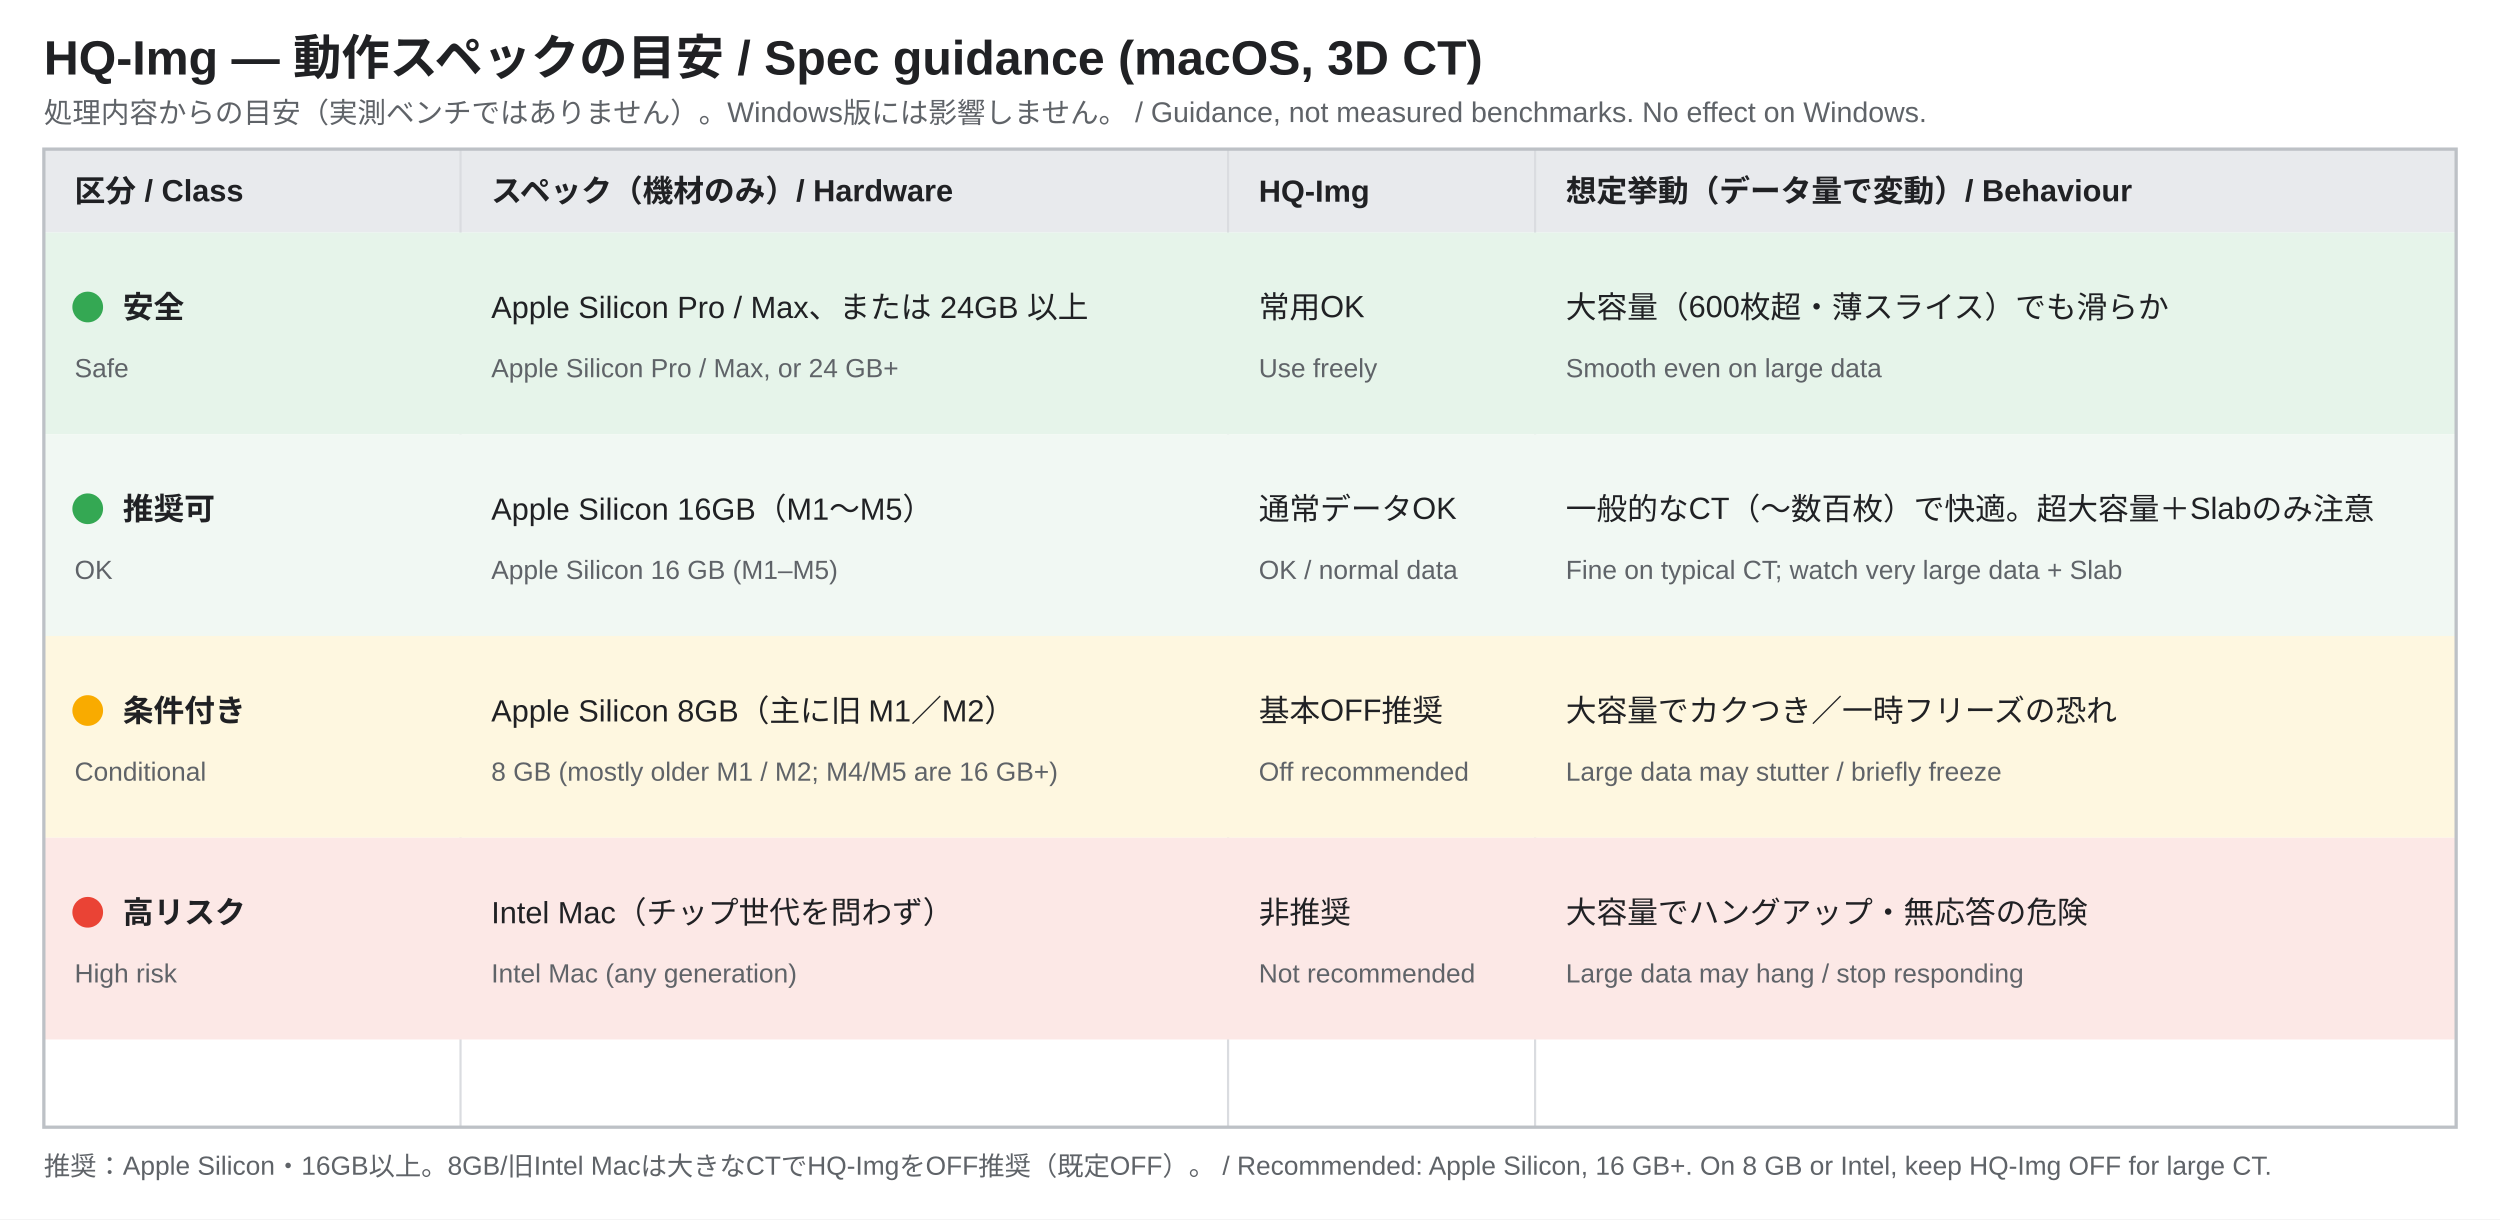
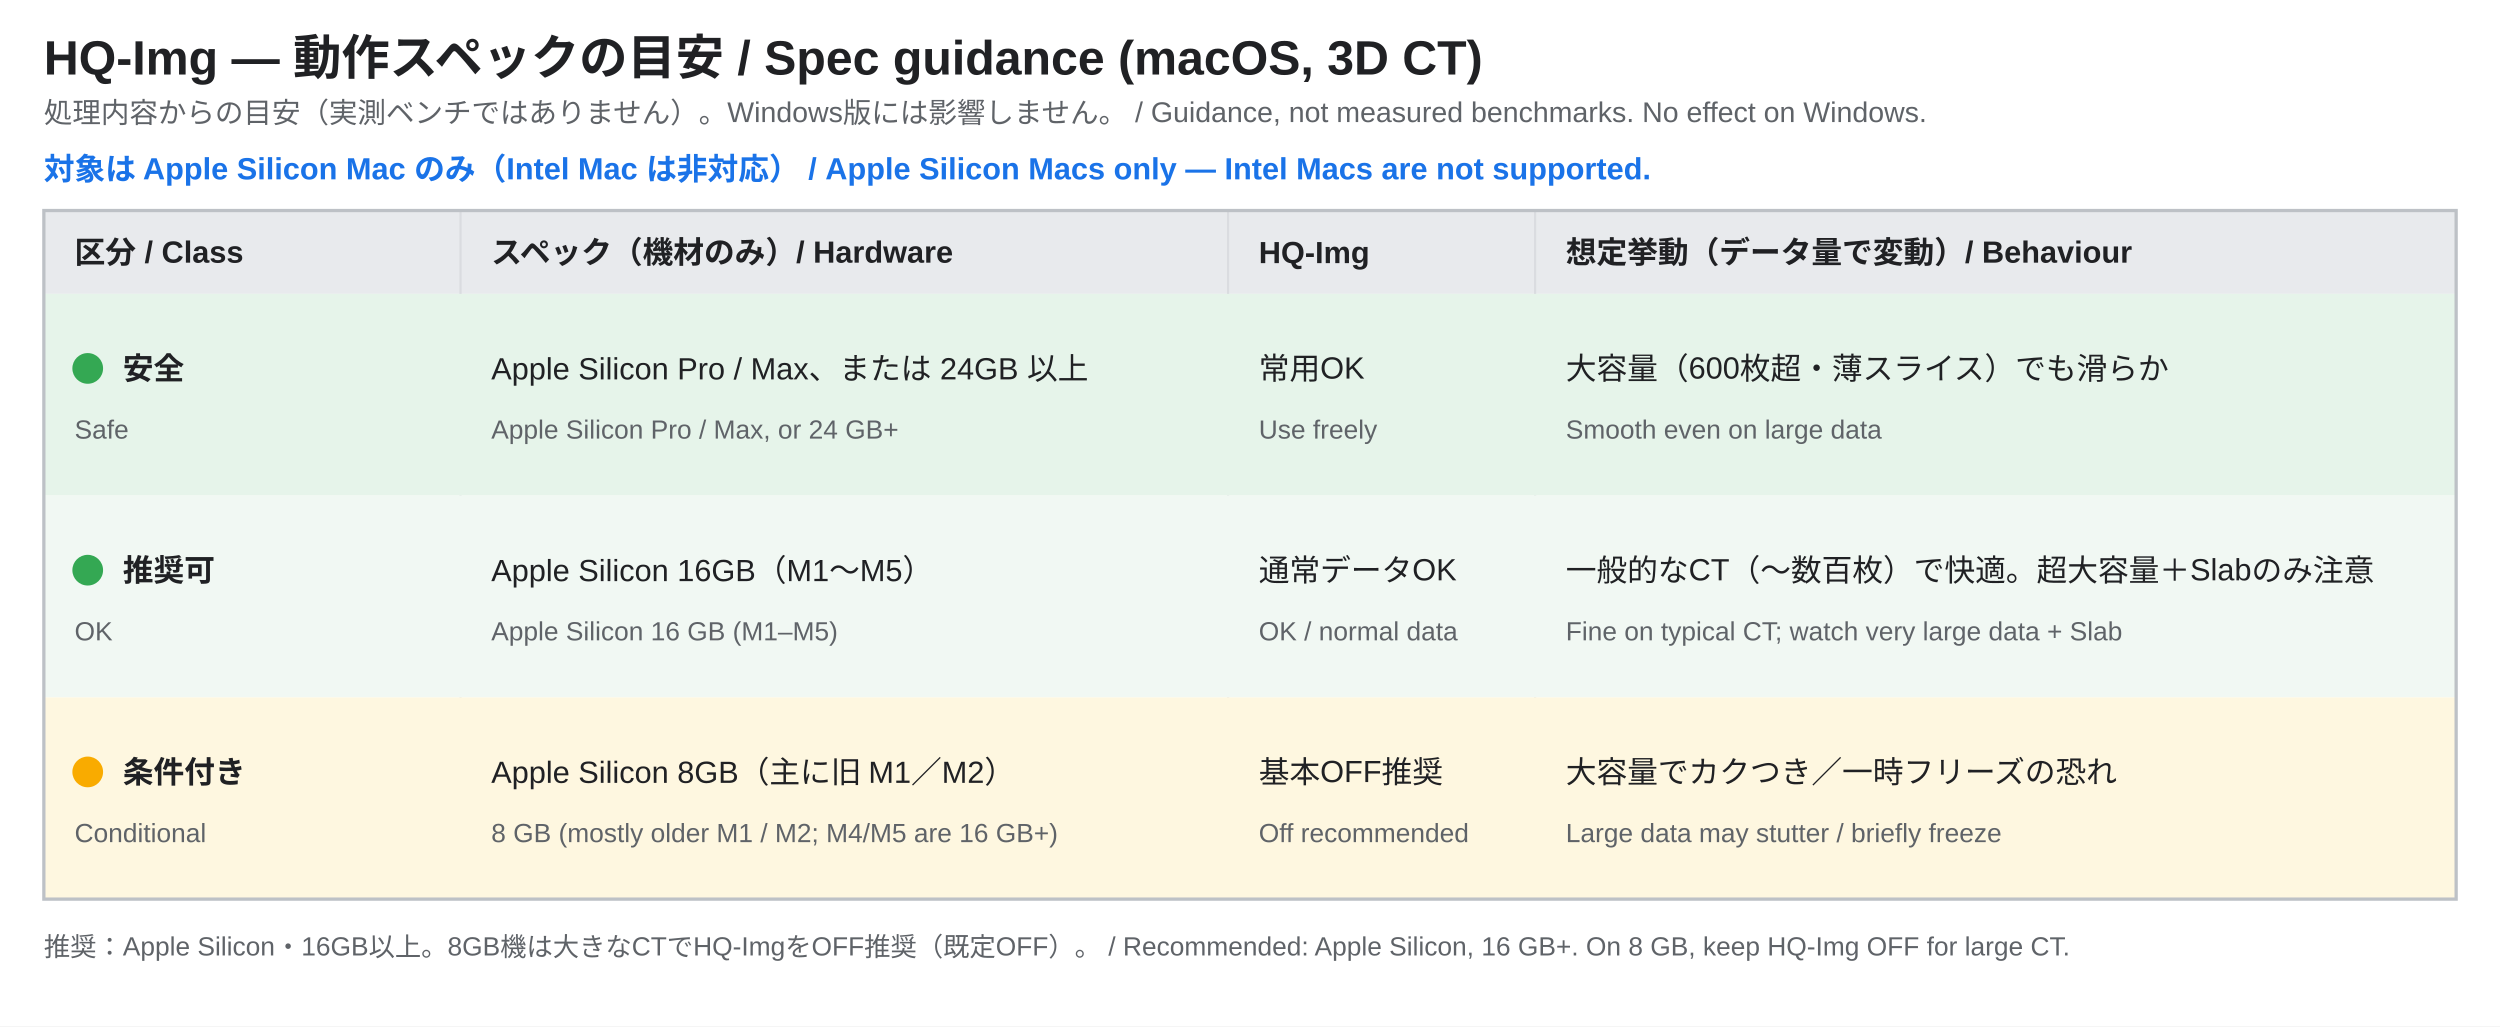
- <svg xmlns="http://www.w3.org/2000/svg" width="1140" height="556" viewBox="0 0 1140 556" font-family="'Helvetica Neue', Arial, 'Hiragino Sans', 'Yu Gothic', 'Meiryo', sans-serif">
-   <rect x="0" y="0" width="1140" height="556" fill="#ffffff" />
+ <svg xmlns="http://www.w3.org/2000/svg" width="1140" height="468" viewBox="0 0 1140 468" font-family="'Helvetica Neue', Arial, 'Hiragino Sans', 'Yu Gothic', 'Meiryo', sans-serif">
+   <rect x="0" y="0" width="1140" height="468" fill="#ffffff" />
  <text x="20" y="34" font-size="22" font-weight="700" fill="#202124">HQ-Img — 動作スペックの目安 / Spec guidance (macOS, 3D CT)</text>
  <text x="20" y="56" font-size="13" fill="#5f6368">処理内容からの目安（実測ベンチではありません）。Windows版には影響しません。  /  Guidance, not measured benchmarks. No effect on Windows.</text>
-   <rect x="20" y="68" width="1100" height="38" fill="#e8eaed" />
-   <text x="34" y="92" font-size="14" font-weight="700" fill="#202124">区分 / Class</text>
-   <text x="224" y="92" font-size="14" font-weight="700" fill="#202124">スペック（機材のみ）/ Hardware</text>
-   <text x="574" y="92" font-size="14" font-weight="700" fill="#202124">HQ-Img</text>
-   <text x="714" y="92" font-size="14" font-weight="700" fill="#202124">想定挙動（データ量で変動）/ Behaviour</text>
+   <text x="20" y="82" font-size="14" font-weight="700" fill="#1a73e8">対象は Apple Silicon Mac のみ（Intel Mac は非対応）  /  Apple Silicon Macs only — Intel Macs are not supported.</text>
+   <rect x="20" y="96" width="1100" height="38" fill="#e8eaed" />
+   <text x="34" y="120" font-size="14" font-weight="700" fill="#202124">区分 / Class</text>
+   <text x="224" y="120" font-size="14" font-weight="700" fill="#202124">スペック（機材のみ）/ Hardware</text>
+   <text x="574" y="120" font-size="14" font-weight="700" fill="#202124">HQ-Img</text>
+   <text x="714" y="120" font-size="14" font-weight="700" fill="#202124">想定挙動（データ量で変動）/ Behaviour</text>
  <g stroke="#dadce0" stroke-width="1">
-     <line x1="210" y1="68" x2="210" y2="514" />
-     <line x1="560" y1="68" x2="560" y2="514" />
-     <line x1="700" y1="68" x2="700" y2="514" />
+     <line x1="210" y1="96" x2="210" y2="410" />
+     <line x1="560" y1="96" x2="560" y2="410" />
+     <line x1="700" y1="96" x2="700" y2="410" />
  </g>
-   <rect x="20" y="106" width="1100" height="92" fill="#e6f4ea" />
-   <circle cx="40" cy="140" r="7" fill="#34a853" />
-   <text x="56" y="145" font-size="14" font-weight="700" fill="#202124">安全</text>
-   <text x="34" y="172" font-size="12" fill="#5f6368">Safe</text>
-   <text x="224" y="145" font-size="14" fill="#202124">Apple Silicon Pro / Max、または 24GB 以上</text>
-   <text x="224" y="172" font-size="12" fill="#5f6368">Apple Silicon Pro / Max, or 24 GB+</text>
-   <text x="574" y="145" font-size="14" fill="#202124">常用OK</text>
-   <text x="574" y="172" font-size="12" fill="#5f6368">Use freely</text>
-   <text x="714" y="145" font-size="14" fill="#202124">大容量（600枚超・薄スライス）でも滑らか</text>
-   <text x="714" y="172" font-size="12" fill="#5f6368">Smooth even on large data</text>
-   <rect x="20" y="198" width="1100" height="92" fill="#f1f8f3" />
-   <circle cx="40" cy="232" r="7" fill="#34a853" />
-   <text x="56" y="237" font-size="14" font-weight="700" fill="#202124">推奨可</text>
-   <text x="34" y="264" font-size="12" fill="#5f6368">OK</text>
-   <text x="224" y="237" font-size="14" fill="#202124">Apple Silicon 16GB（M1〜M5）</text>
-   <text x="224" y="264" font-size="12" fill="#5f6368">Apple Silicon 16 GB (M1–M5)</text>
-   <text x="574" y="237" font-size="14" fill="#202124">通常データOK</text>
-   <text x="574" y="264" font-size="12" fill="#5f6368">OK / normal data</text>
-   <text x="714" y="237" font-size="14" fill="#202124">一般的なCT（〜数百枚）で快適。超大容量＋Slabのみ注意</text>
-   <text x="714" y="264" font-size="12" fill="#5f6368">Fine on typical CT; watch very large data + Slab</text>
-   <rect x="20" y="290" width="1100" height="92" fill="#fef7e0" />
-   <circle cx="40" cy="324" r="7" fill="#f9ab00" />
-   <text x="56" y="329" font-size="14" font-weight="700" fill="#202124">条件付き</text>
-   <text x="34" y="356" font-size="12" fill="#5f6368">Conditional</text>
-   <text x="224" y="329" font-size="14" fill="#202124">Apple Silicon 8GB（主に旧 M1／M2）</text>
-   <text x="224" y="356" font-size="12" fill="#5f6368">8 GB (mostly older M1 / M2; M4/M5 are 16 GB+)</text>
-   <text x="574" y="329" font-size="14" fill="#202124">基本OFF推奨</text>
-   <text x="574" y="356" font-size="12" fill="#5f6368">Off recommended</text>
-   <text x="714" y="329" font-size="14" fill="#202124">大容量でカクつき／一時フリーズの恐れ</text>
-   <text x="714" y="356" font-size="12" fill="#5f6368">Large data may stutter / briefly freeze</text>
-   <rect x="20" y="382" width="1100" height="92" fill="#fce8e6" />
-   <circle cx="40" cy="416" r="7" fill="#ea4335" />
-   <text x="56" y="421" font-size="14" font-weight="700" fill="#202124">高リスク</text>
-   <text x="34" y="448" font-size="12" fill="#5f6368">High risk</text>
-   <text x="224" y="421" font-size="14" fill="#202124">Intel Mac（チップ世代を問わず）</text>
-   <text x="224" y="448" font-size="12" fill="#5f6368">Intel Mac (any generation)</text>
-   <text x="574" y="421" font-size="14" fill="#202124">非推奨</text>
-   <text x="574" y="448" font-size="12" fill="#5f6368">Not recommended</text>
-   <text x="714" y="421" font-size="14" fill="#202124">大容量でハングアップ・無応答の危険</text>
-   <text x="714" y="448" font-size="12" fill="#5f6368">Large data may hang / stop responding</text>
-   <rect x="20" y="68" width="1100" height="446" fill="none" stroke="#bdc1c6" stroke-width="1.5" />
-   <text x="20" y="536" font-size="12" fill="#5f6368">推奨：Apple Silicon・16GB以上。8GB/旧Intel Macは大きなCTでHQ-ImgをOFF推奨（既定OFF）。  /  Recommended: Apple Silicon, 16 GB+. On 8 GB or Intel, keep HQ-Img OFF for large CT.</text>
+   <rect x="20" y="134" width="1100" height="92" fill="#e6f4ea" />
+   <circle cx="40" cy="168" r="7" fill="#34a853" />
+   <text x="56" y="173" font-size="14" font-weight="700" fill="#202124">安全</text>
+   <text x="34" y="200" font-size="12" fill="#5f6368">Safe</text>
+   <text x="224" y="173" font-size="14" fill="#202124">Apple Silicon Pro / Max、または 24GB 以上</text>
+   <text x="224" y="200" font-size="12" fill="#5f6368">Apple Silicon Pro / Max, or 24 GB+</text>
+   <text x="574" y="173" font-size="14" fill="#202124">常用OK</text>
+   <text x="574" y="200" font-size="12" fill="#5f6368">Use freely</text>
+   <text x="714" y="173" font-size="14" fill="#202124">大容量（600枚超・薄スライス）でも滑らか</text>
+   <text x="714" y="200" font-size="12" fill="#5f6368">Smooth even on large data</text>
+   <rect x="20" y="226" width="1100" height="92" fill="#f1f8f3" />
+   <circle cx="40" cy="260" r="7" fill="#34a853" />
+   <text x="56" y="265" font-size="14" font-weight="700" fill="#202124">推奨可</text>
+   <text x="34" y="292" font-size="12" fill="#5f6368">OK</text>
+   <text x="224" y="265" font-size="14" fill="#202124">Apple Silicon 16GB（M1〜M5）</text>
+   <text x="224" y="292" font-size="12" fill="#5f6368">Apple Silicon 16 GB (M1–M5)</text>
+   <text x="574" y="265" font-size="14" fill="#202124">通常データOK</text>
+   <text x="574" y="292" font-size="12" fill="#5f6368">OK / normal data</text>
+   <text x="714" y="265" font-size="14" fill="#202124">一般的なCT（〜数百枚）で快適。超大容量＋Slabのみ注意</text>
+   <text x="714" y="292" font-size="12" fill="#5f6368">Fine on typical CT; watch very large data + Slab</text>
+   <rect x="20" y="318" width="1100" height="92" fill="#fef7e0" />
+   <circle cx="40" cy="352" r="7" fill="#f9ab00" />
+   <text x="56" y="357" font-size="14" font-weight="700" fill="#202124">条件付き</text>
+   <text x="34" y="384" font-size="12" fill="#5f6368">Conditional</text>
+   <text x="224" y="357" font-size="14" fill="#202124">Apple Silicon 8GB（主に旧 M1／M2）</text>
+   <text x="224" y="384" font-size="12" fill="#5f6368">8 GB (mostly older M1 / M2; M4/M5 are 16 GB+)</text>
+   <text x="574" y="357" font-size="14" fill="#202124">基本OFF推奨</text>
+   <text x="574" y="384" font-size="12" fill="#5f6368">Off recommended</text>
+   <text x="714" y="357" font-size="14" fill="#202124">大容量でカクつき／一時フリーズの恐れ</text>
+   <text x="714" y="384" font-size="12" fill="#5f6368">Large data may stutter / briefly freeze</text>
+   <rect x="20" y="96" width="1100" height="314" fill="none" stroke="#bdc1c6" stroke-width="1.5" />
+   <text x="20" y="436" font-size="12" fill="#5f6368">推奨：Apple Silicon・16GB以上。8GB機は大きなCTでHQ-ImgをOFF推奨（既定OFF）。  /  Recommended: Apple Silicon, 16 GB+. On 8 GB, keep HQ-Img OFF for large CT.</text>
</svg>
